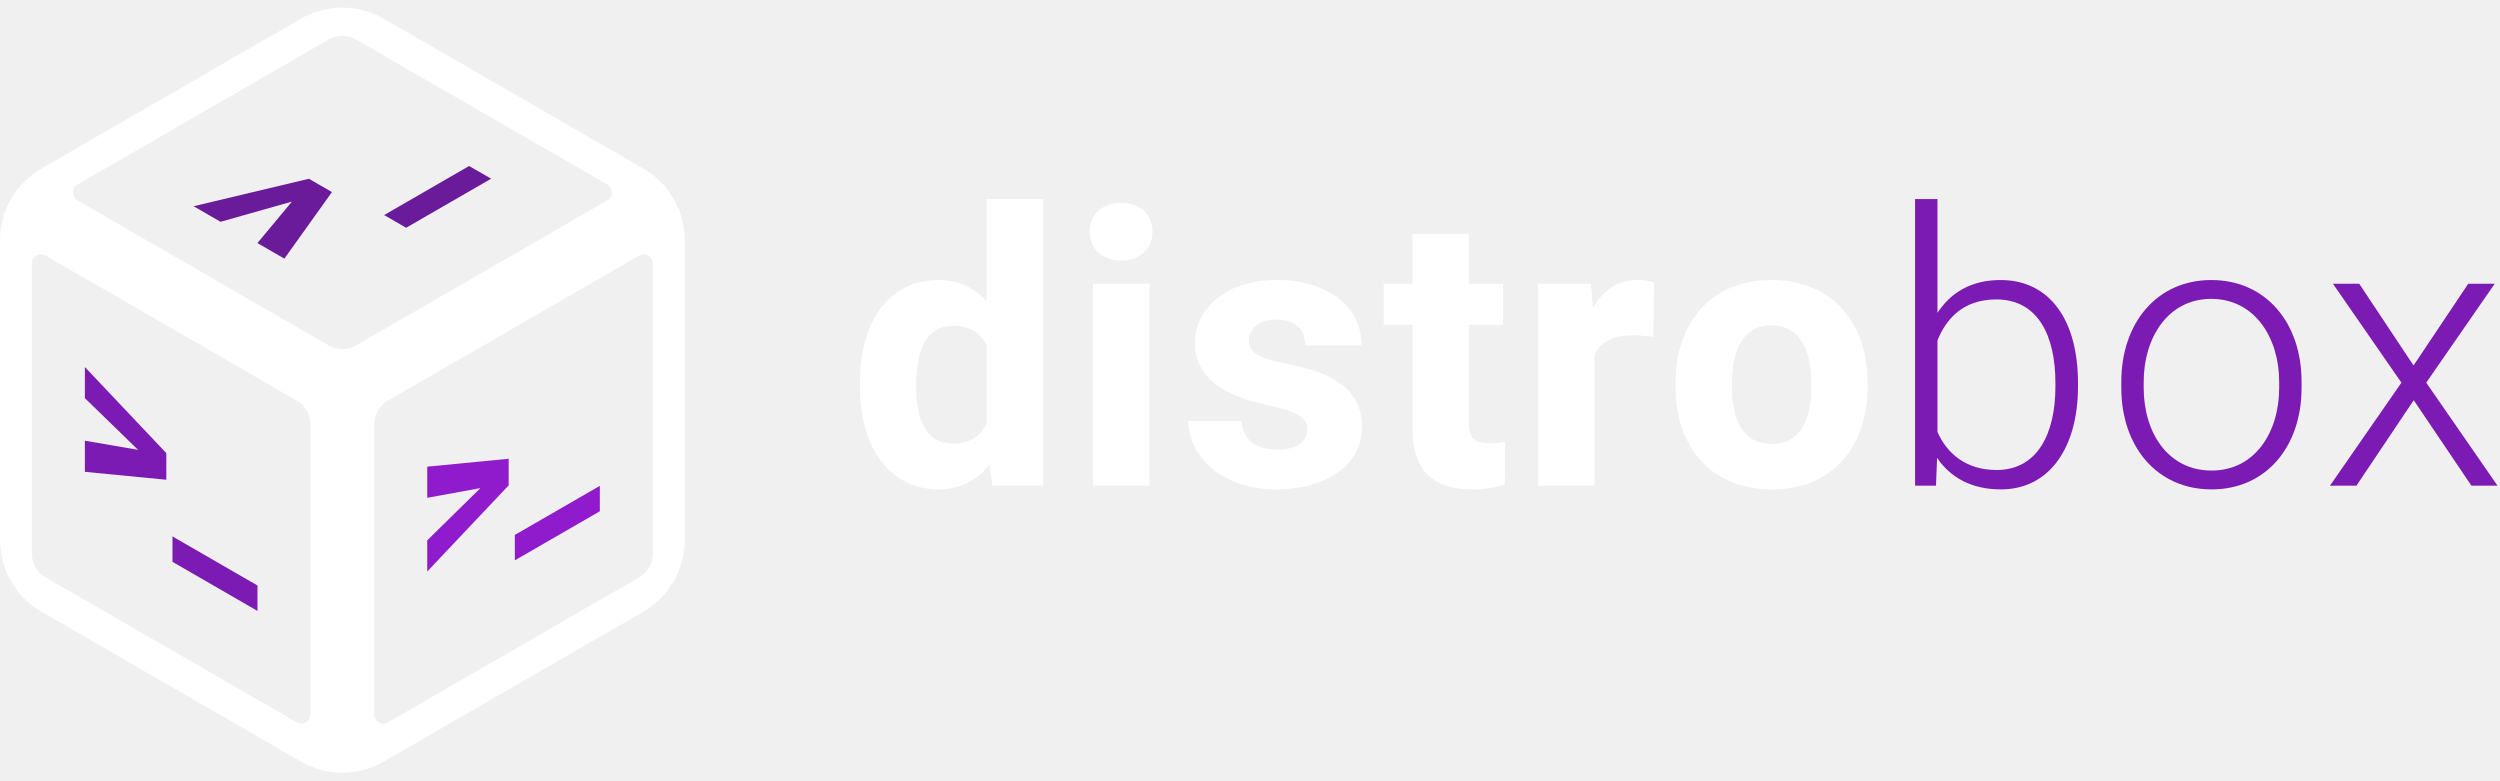
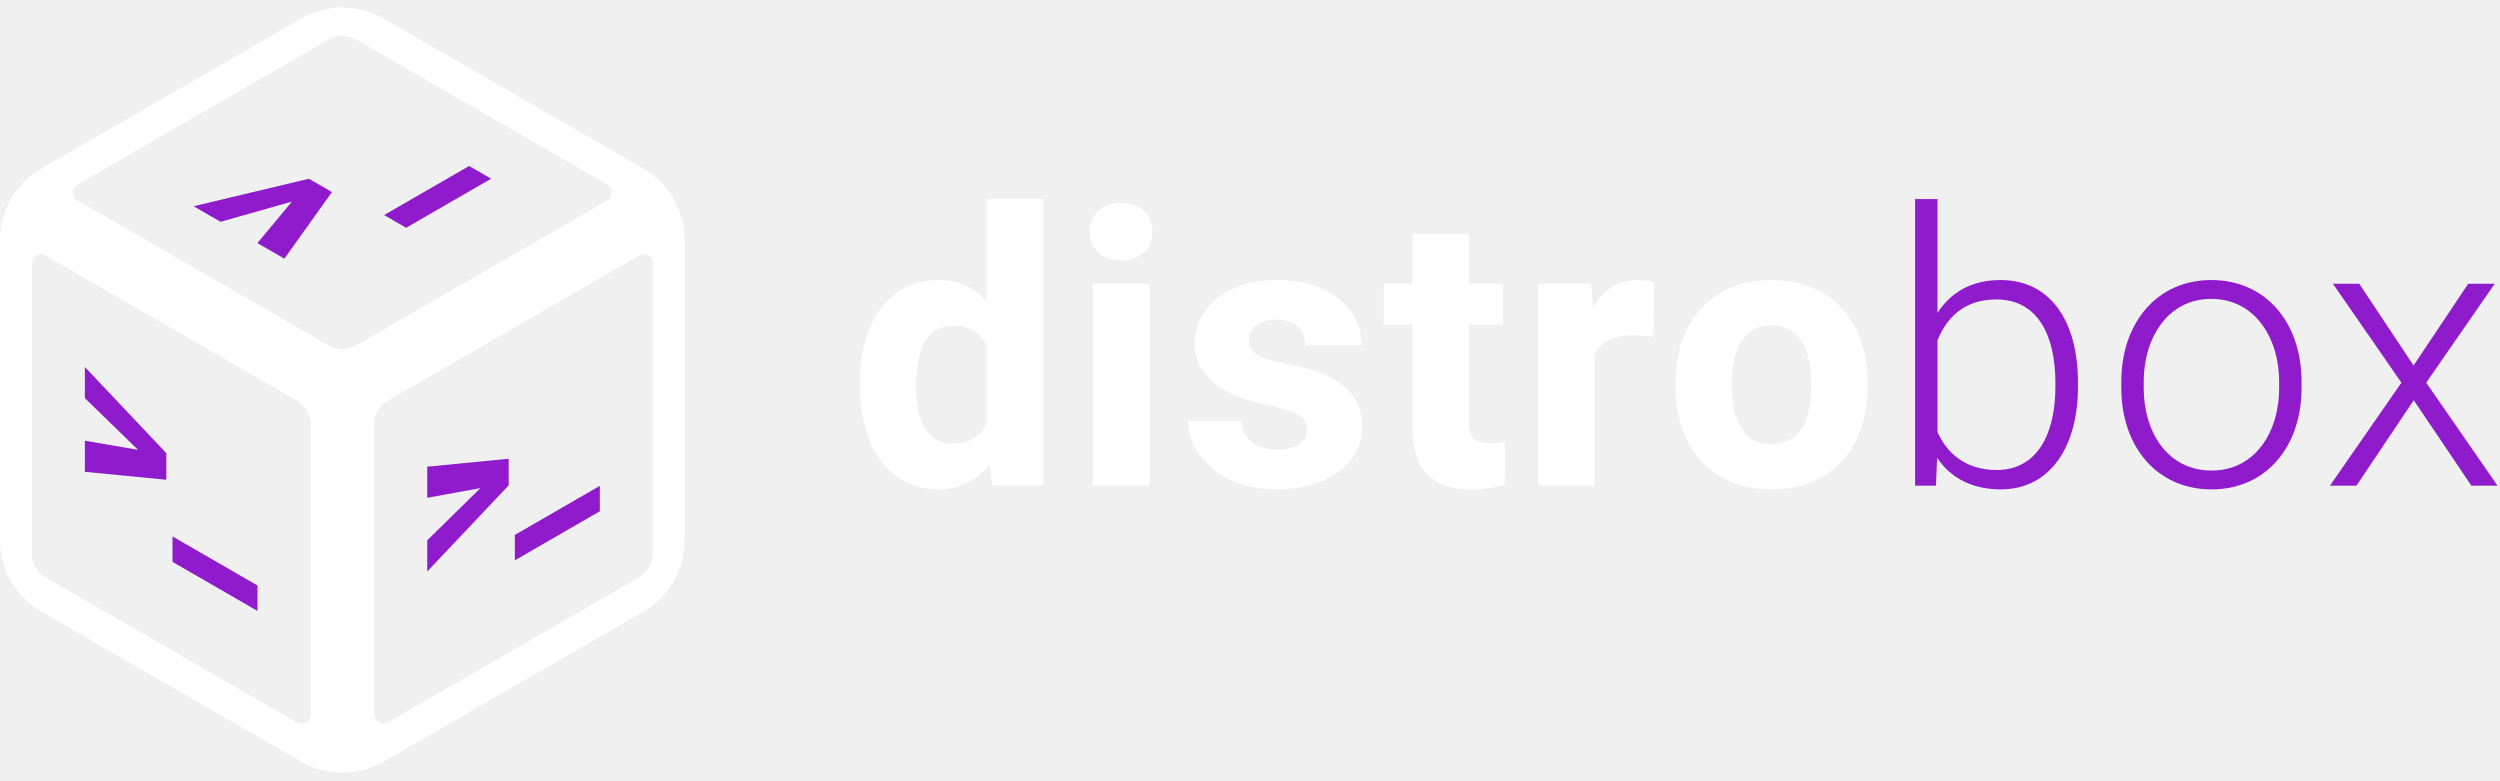
<svg xmlns="http://www.w3.org/2000/svg" width="314" height="98">
  <path d="M-132 51.781a10.392 10.392 0 0 0-5.195 1.393L-169.805 72A10.392 10.392 0 0 0-175 81v37.652a10.392 10.392 0 0 0 5.195 9l32.61 18.827a10.392 10.392 0 0 0 10.39 0l32.61-18.827a10.392 10.392 0 0 0 5.195-9V81a10.392 10.392 0 0 0-5.195-9l-32.61-18.826A10.392 10.392 0 0 0-132 51.78Zm-.602 3.6a3.464 3.464 0 0 1 2.334.412L-98.732 74a1.155 1.155 0 0 1 0 2l-31.536 18.207a3.464 3.464 0 0 1-3.464 0L-165.268 76a1.155 1.155 0 0 1 0-2l31.536-18.207a3.464 3.464 0 0 1 1.13-.412zm-37.443 27.412a1.155 1.155 0 0 1 .777.137l31.536 18.207a3.464 3.464 0 0 1 1.732 3v36.414a1.155 1.155 0 0 1-1.732 1l-31.536-18.207a3.464 3.464 0 0 1-1.732-3V83.93a1.155 1.155 0 0 1 .955-1.137zm76.09 0A1.155 1.155 0 0 1-93 83.93v36.414a3.464 3.464 0 0 1-1.732 3l-31.536 18.207a1.155 1.155 0 0 1-1.732-1v-36.414a3.464 3.464 0 0 1 1.732-3l31.536-18.207a1.155 1.155 0 0 1 .777-.137z" style="fill:#fff;fill-opacity:1;stroke-width:19.861;stroke-linecap:round;stroke-linejoin:round" transform="translate(175 -50.826)" />
  <g style="font-weight:700;font-size:24px;font-family:Heebo;-inkscape-font-specification:&quot;Heebo Bold&quot;;text-align:center;text-anchor:middle;white-space:pre;shape-inside:url(#rect2729);fill:#8f1bcc;fill-opacity:1;stroke-width:12;stroke-linecap:round;stroke-linejoin:round" transform="translate(114.314 -201.628)">
    <path d="m-60.654 264.152 6.68-1.218-6.68 6.563v3.91l10.23-10.818v-3.342l-10.23.994zm21.679 1.691v-3.193l-10.675 6.163v3.194z" aria-label="&gt;_" style="fill:#8f1bcc;fill-opacity:1" />
  </g>
-   <g style="font-weight:700;font-size:24px;font-family:Heebo;-inkscape-font-specification:&quot;Heebo Bold&quot;;text-align:center;text-anchor:middle;white-space:pre;shape-inside:url(#rect2729);fill:#7c1bb3;fill-opacity:1;stroke-width:12;stroke-linecap:round;stroke-linejoin:round" transform="translate(71.314 -201.628)">
-     <path d="m-60.654 251.635 6.68 6.495-6.68-1.15v3.91l10.23.995v-3.342l-10.23-10.818Zm21.679 26.725v-3.194l-10.675-6.163v3.193z" aria-label="&gt;_" style="fill:#7c1bb3;fill-opacity:1" />
+   <g style="font-weight:700;font-size:24px;font-family:Heebo;-inkscape-font-specification:&quot;Heebo Bold&quot;;text-align:center;text-anchor:middle;white-space:pre;shape-inside:url(#rect2729);fill:#8f1bcc;fill-opacity:1;stroke-width:12;stroke-linecap:round;stroke-linejoin:round" transform="translate(71.314 -201.628)">
+     <path d="m-60.654 251.635 6.68 6.495-6.68-1.15v3.91l10.23.995v-3.342l-10.23-10.818Zm21.679 26.725v-3.194l-10.675-6.163v3.193z" aria-label="&gt;_" style="fill:#8f1bcc;fill-opacity:1" />
  </g>
-   <g style="font-weight:700;font-size:24px;font-family:Heebo;-inkscape-font-specification:&quot;Heebo Bold&quot;;text-align:center;text-anchor:middle;white-space:pre;shape-inside:url(#rect2729);fill:#6a1b9a;fill-opacity:1;stroke-width:12;stroke-linecap:round;stroke-linejoin:round" transform="translate(92.814 -238.868)">
-     <path d="m-65.113 266.726 8.965-2.537-4.336 5.21 3.386 1.955 5.977-8.362-2.895-1.672-14.484 3.45zm33.984-5.412-2.766-1.597-10.675 6.163 2.765 1.597z" aria-label="&gt;_" style="fill:#6a1b9a;fill-opacity:1" />
+   <g style="font-weight:700;font-size:24px;font-family:Heebo;-inkscape-font-specification:&quot;Heebo Bold&quot;;text-align:center;text-anchor:middle;white-space:pre;shape-inside:url(#rect2729);fill:#8f1bcc;fill-opacity:1;stroke-width:12;stroke-linecap:round;stroke-linejoin:round" transform="translate(92.814 -238.868)">
+     <path d="m-65.113 266.726 8.965-2.537-4.336 5.21 3.386 1.955 5.977-8.362-2.895-1.672-14.484 3.45zm33.984-5.412-2.766-1.597-10.675 6.163 2.765 1.597z" aria-label="&gt;_" style="fill:#8f1bcc;fill-opacity:1" />
  </g>
  <g aria-label="distrobox" style="font-weight:300;font-size:48px;font-family:Heebo;-inkscape-font-specification:&quot;Heebo Light&quot;;letter-spacing:.8px;white-space:pre;shape-inside:url(#rect3747);fill:#318ae8;stroke-width:12;stroke-linecap:round;stroke-linejoin:round" transform="translate(396.523 -4.245)">
    <path d="M-288.523 52.377v.493c0 7.36 3.609 12.843 9.89 12.843 2.766 0 4.852-1.171 6.399-3.14l.351 2.672h6.399v-36h-7.125v12.867c-1.5-1.711-3.47-2.695-5.977-2.695-6.351 0-9.937 5.25-9.937 12.96zm7.078.493v-.493c0-4.078 1.265-7.218 4.664-7.218 2.015 0 3.375.867 4.172 2.46v9.868c-.797 1.547-2.157 2.484-4.22 2.484-3.444 0-4.616-3.14-4.616-7.101zm21.776-19.524c0 2.11 1.57 3.633 3.961 3.633 2.39 0 3.938-1.523 3.938-3.633 0-2.11-1.547-3.633-3.938-3.633-2.39 0-3.96 1.524-3.96 3.633zm7.524 31.899v-25.36h-7.102v25.36zm19.807-7.078c0 1.523-1.289 2.554-3.726 2.554-2.414 0-4.383-1.054-4.5-3.61h-6.703c0 4.126 3.867 8.602 11.039 8.602 6.562 0 10.781-3.328 10.781-7.804 0-5.133-4.219-6.961-9.633-8.016-3.398-.633-4.593-1.453-4.593-2.883 0-1.5 1.312-2.625 3.398-2.625 2.555 0 3.68 1.336 3.68 3.235h7.078c0-4.782-4.078-8.203-10.735-8.203-6.398 0-10.195 3.703-10.195 7.945 0 4.406 3.867 6.633 9 7.734 4.149.89 5.11 1.688 5.11 3.07zm24.59-13.125v-5.157h-4.29v-6.258h-7.078v6.258h-3.609v5.157h3.61V58.12c0 5.437 2.859 7.593 7.43 7.593 1.687 0 3-.234 4.17-.632l.024-5.344c-.468.094-1.148.164-1.968.164-1.782 0-2.579-.516-2.579-2.578V45.042zm11.488 20.203v-16.43c.75-1.617 2.343-2.46 4.92-2.46.728 0 1.806.116 2.485.187l.094-6.82c-.492-.188-1.406-.305-2.11-.305-2.46 0-4.335 1.312-5.577 3.492l-.235-3.024h-6.656v25.36zm10.174-12.915v.493c0 7.383 4.336 12.89 12.094 12.89 7.758 0 12.047-5.507 12.047-12.89v-.492c0-7.383-4.29-12.914-12.094-12.914-7.711 0-12.047 5.53-12.047 12.914zm7.102.493v-.492c0-3.891 1.289-7.22 4.945-7.22 3.727 0 5.016 3.329 5.016 7.22v.492c0 4.008-1.313 7.195-4.97 7.195-3.702 0-4.991-3.187-4.991-7.195z" style="font-weight:700;-inkscape-font-specification:&quot;Heebo Bold&quot;;fill:#fff" />
-     <path d="M-135.528 52.823v-.492c0-7.875-3.54-12.914-9.727-12.914-3.656 0-6.234 1.546-7.922 4.125V29.245h-2.812v36h2.625l.14-3.493c1.665 2.461 4.313 3.961 8.016 3.961 6.14 0 9.68-5.32 9.68-12.89zm-2.836-.492v.492c0 5.906-2.273 10.453-7.383 10.453-3.89 0-6.258-2.11-7.43-4.781V47.01c1.055-2.648 3.164-5.156 7.383-5.156 5.25 0 7.43 4.57 7.43 10.477zm8.277-.141v.773c0 7.383 4.476 12.75 11.343 12.75 6.844 0 11.297-5.367 11.297-12.75v-.773c0-7.383-4.453-12.773-11.344-12.773-6.82 0-11.296 5.39-11.296 12.773zm2.812.773v-.773c0-5.46 3-10.406 8.484-10.406 5.508 0 8.532 4.945 8.532 10.406v.773c0 5.555-3.024 10.383-8.485 10.383-5.531 0-8.531-4.828-8.531-10.383zm33.894-2.813-6.82-10.265h-3.305l8.601 12.422-8.976 12.938h3.328l7.195-10.735 7.242 10.735h3.282l-8.954-12.938 8.602-12.422h-3.328z" style="fill:#7c1bb3;fill-opacity:1" />
+     <path d="M-135.528 52.823v-.492c0-7.875-3.54-12.914-9.727-12.914-3.656 0-6.234 1.546-7.922 4.125V29.245h-2.812v36h2.625l.14-3.493c1.665 2.461 4.313 3.961 8.016 3.961 6.14 0 9.68-5.32 9.68-12.89zm-2.836-.492v.492c0 5.906-2.273 10.453-7.383 10.453-3.89 0-6.258-2.11-7.43-4.781V47.01c1.055-2.648 3.164-5.156 7.383-5.156 5.25 0 7.43 4.57 7.43 10.477zm8.277-.141v.773c0 7.383 4.476 12.75 11.343 12.75 6.844 0 11.297-5.367 11.297-12.75v-.773c0-7.383-4.453-12.773-11.344-12.773-6.82 0-11.296 5.39-11.296 12.773zm2.812.773v-.773c0-5.46 3-10.406 8.484-10.406 5.508 0 8.532 4.945 8.532 10.406v.773c0 5.555-3.024 10.383-8.485 10.383-5.531 0-8.531-4.828-8.531-10.383zm33.894-2.813-6.82-10.265h-3.305l8.601 12.422-8.976 12.938h3.328l7.195-10.735 7.242 10.735h3.282l-8.954-12.938 8.602-12.422h-3.328z" style="fill:#8f1bcc;fill-opacity:1" />
  </g>
</svg>
